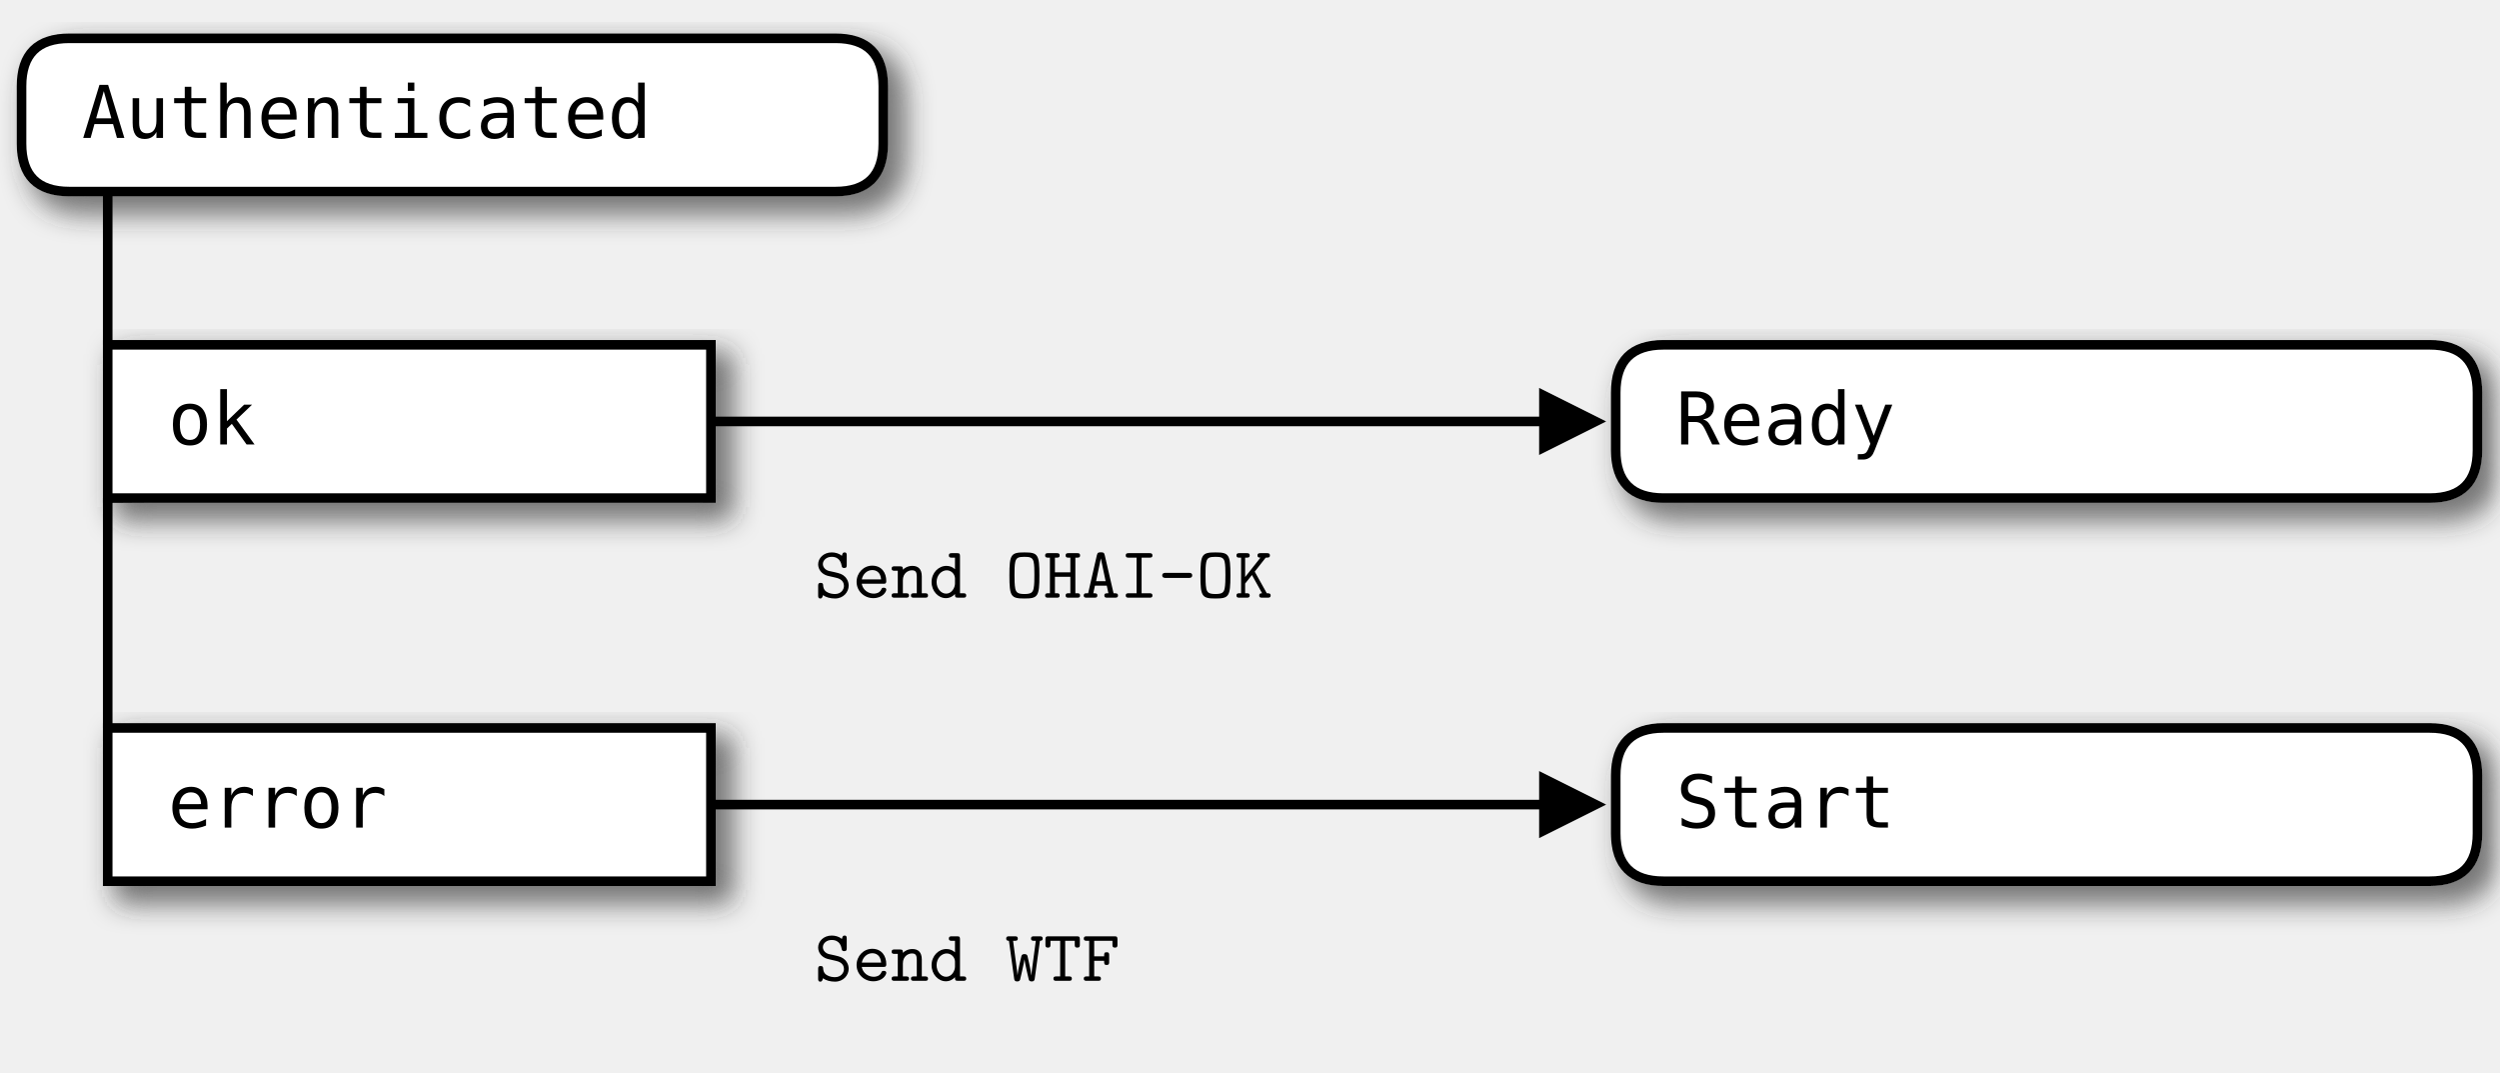
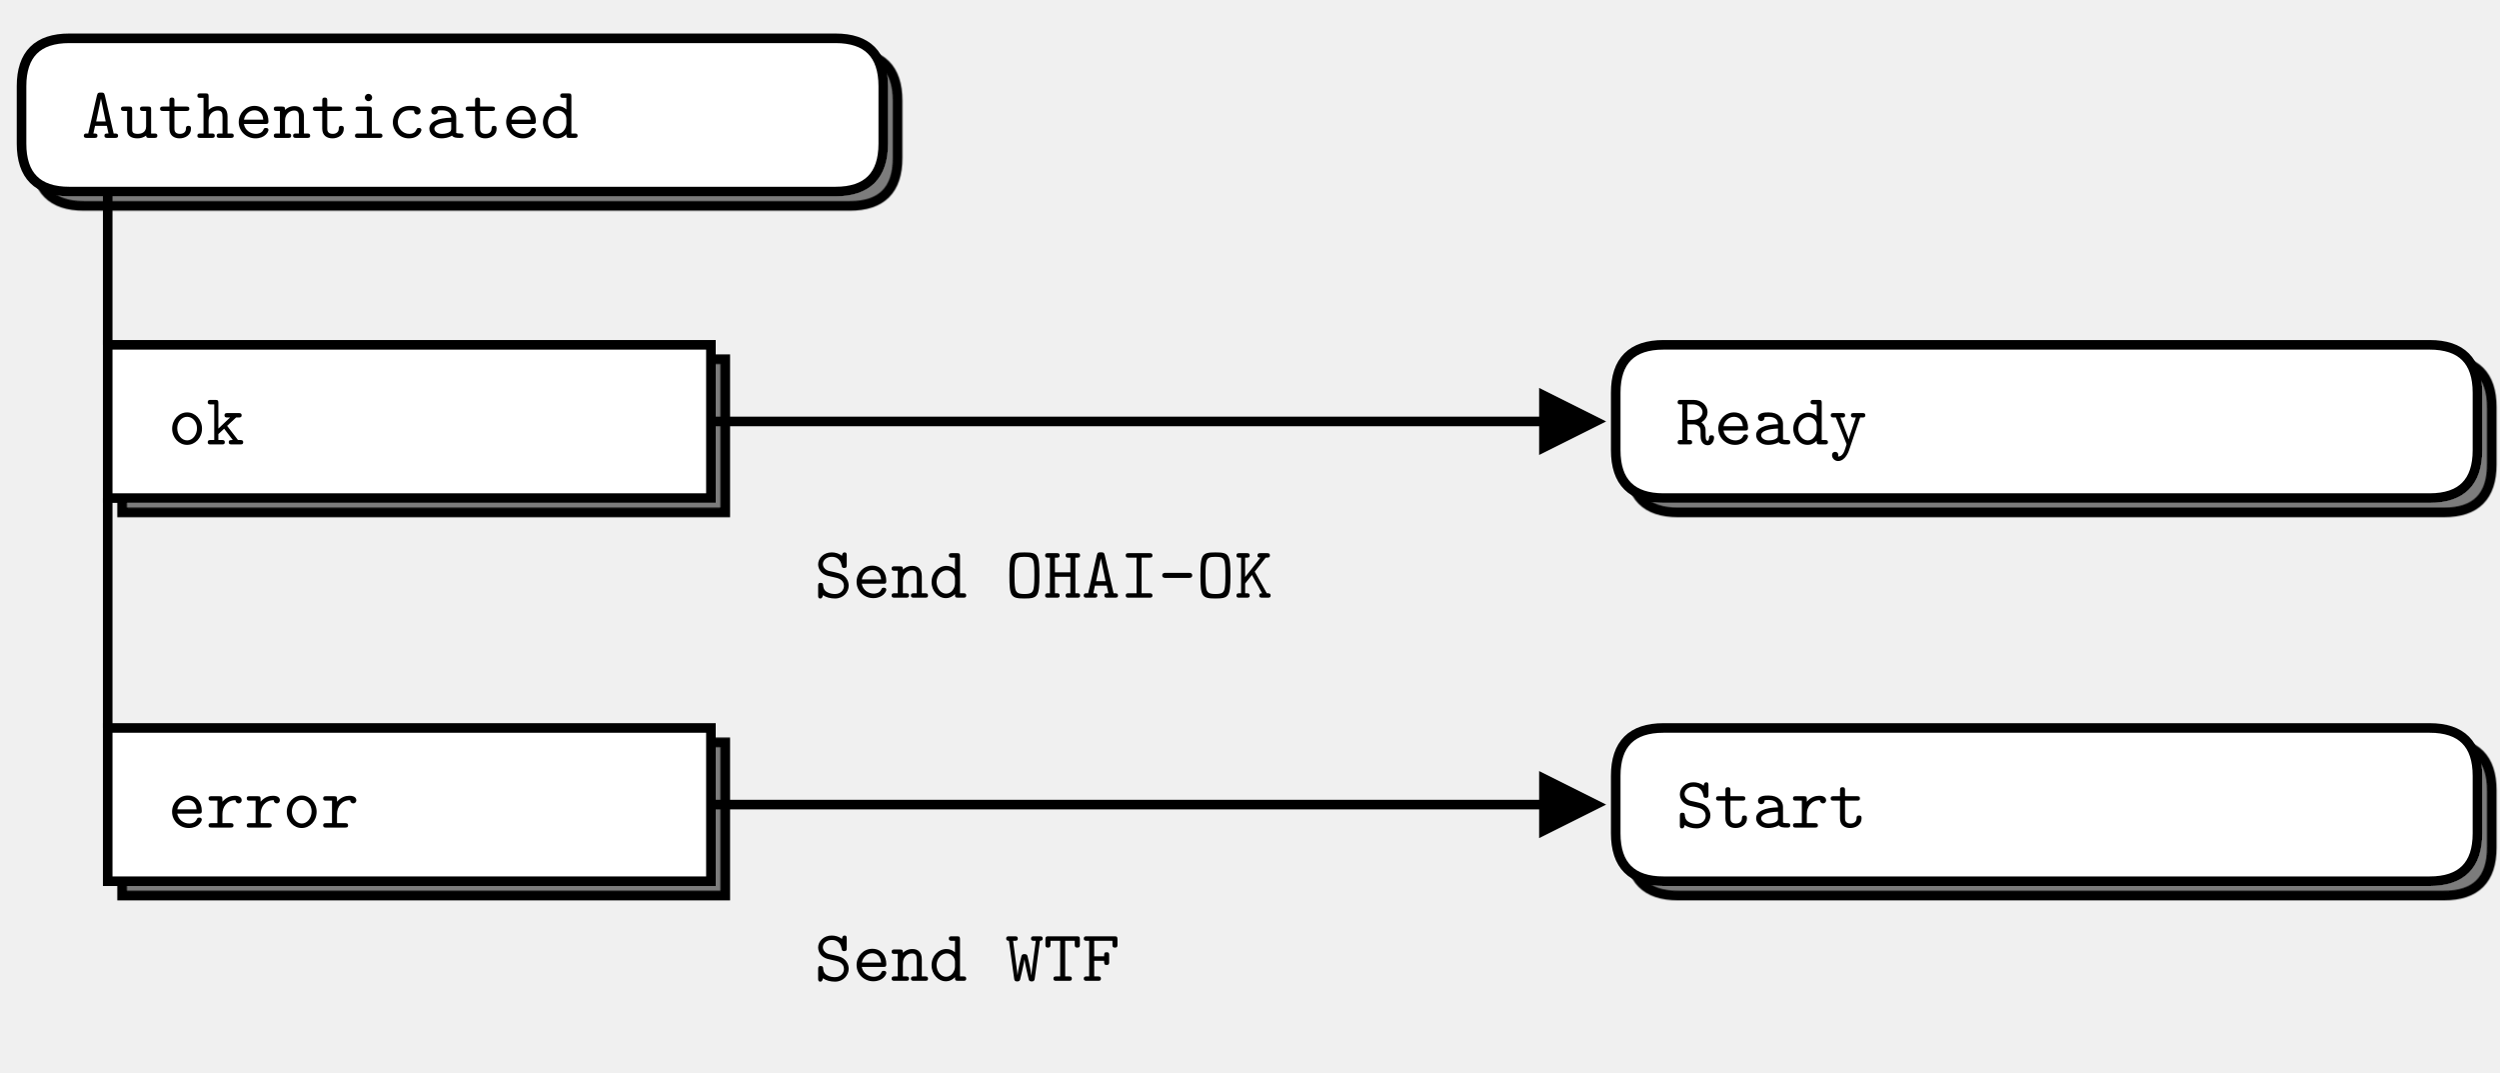
<svg xmlns="http://www.w3.org/2000/svg" width="522px" height="224px" version="1.1">
  <defs>
    <filter id="dsFilter" width="150%" height="150%">
      <feOffset result="offOut" in="SourceGraphic" dx="3" dy="3" />
      <feColorMatrix result="matrixOut" in="offOut" type="matrix" values="0.2 0 0 0 0 0 0.2 0 0 0 0 0 0.2 0 0 0 0 0 1 0" />
-       <feGaussianBlur result="blurOut" in="matrixOut" stdDeviation="3" />
-       <feBlend in="SourceGraphic" in2="blurOut" mode="normal" />
+       <feBlend in="SourceGraphic" in2="matrixOut" mode="normal" />
    </filter>
    <marker id="iPointer" viewBox="0 0 10 10" refX="5" refY="5" markerUnits="strokeWidth" markerWidth="8" markerHeight="7" orient="auto">
      <path d="M 10 0 L 10 10 L 0 5 z" />
    </marker>
    <marker id="Pointer" viewBox="0 0 10 10" refX="5" refY="5" markerUnits="strokeWidth" markerWidth="8" markerHeight="7" orient="auto">
      <path d="M 0 0 L 10 5 L 0 10 z" />
    </marker>
  </defs>
  <g id="boxes" stroke="black" stroke-width="2" fill="none">
    <g id="group0">
      <path id="path0" filter="url(#dsFilter)" fill="#fff" d="M 4.5 18 Q 4.5 8 14.5 8 L 174.5 8 Q 184.5 8 184.5 18 L 184.5 30 Q 184.5 40 174.5 40 L 14.5 40 Q 4.5 40 4.5 30 Z" />
-       <text x="17.1" y="28.8" id="text0" fill="#000" stroke="none" style="font-family:Consolas,Monaco,Anonymous Pro,Anonymous,Bitstream Sans Mono,monospace;font-size:15.2px">Authenticated </text>
+       <text x="17.1" y="28.8" id="text0" fill="#000" stroke="none" style="font-family:LMMono10,monospace;font-size:15.2px">Authenticated </text>
    </g>
    <g id="group5">
      <path id="path5" filter="url(#dsFilter)" fill="#fff" d="M 22.5 72 L 148.5 72 L 148.5 104 L 22.5 104 Z" />
-       <text x="35.1" y="92.8" id="text5" fill="#000" stroke="none" style="font-family:Consolas,Monaco,Anonymous Pro,Anonymous,Bitstream Sans Mono,monospace;font-size:15.2px">ok </text>
+       <text x="35.1" y="92.8" id="text5" fill="#000" stroke="none" style="font-family:LMMono10,monospace;font-size:15.2px">ok </text>
    </g>
    <g id="group7">
      <path id="path7" filter="url(#dsFilter)" fill="#fff" d="M 337.5 82 Q 337.5 72 347.5 72 L 507.5 72 Q 517.5 72 517.5 82 L 517.5 94 Q 517.5 104 507.5 104 L 347.5 104 Q 337.5 104 337.5 94 Z" />
-       <text x="350.1" y="92.8" id="text7" fill="#000" stroke="none" style="font-family:Consolas,Monaco,Anonymous Pro,Anonymous,Bitstream Sans Mono,monospace;font-size:15.2px">Ready </text>
+       <text x="350.1" y="92.8" id="text7" fill="#000" stroke="none" style="font-family:LMMono10,monospace;font-size:15.2px">Ready </text>
    </g>
    <g id="group14">
      <path id="path14" filter="url(#dsFilter)" fill="#fff" d="M 22.5 152 L 148.5 152 L 148.5 184 L 22.5 184 Z" />
-       <text x="35.1" y="172.8" id="text14" fill="#000" stroke="none" style="font-family:Consolas,Monaco,Anonymous Pro,Anonymous,Bitstream Sans Mono,monospace;font-size:15.2px">error </text>
+       <text x="35.1" y="172.8" id="text14" fill="#000" stroke="none" style="font-family:LMMono10,monospace;font-size:15.2px">error </text>
    </g>
    <g id="group16">
      <path id="path16" filter="url(#dsFilter)" fill="#fff" d="M 337.5 162 Q 337.5 152 347.5 152 L 507.5 152 Q 517.5 152 517.5 162 L 517.5 174 Q 517.5 184 507.5 184 L 347.5 184 Q 337.5 184 337.5 174 Z" />
-       <text x="350.1" y="172.8" id="text16" fill="#000" stroke="none" style="font-family:Consolas,Monaco,Anonymous Pro,Anonymous,Bitstream Sans Mono,monospace;font-size:15.2px">Start </text>
+       <text x="350.1" y="172.8" id="text16" fill="#000" stroke="none" style="font-family:LMMono10,monospace;font-size:15.2px">Start </text>
    </g>
  </g>
  <g id="lines" stroke="black" stroke-width="2" fill="none">
    <g id="group53">
      <path id="path53" d="M 22.5 40 L 22.5 72 " />
    </g>
    <g id="group58">
      <path id="path58" d="M 22.5 104 L 22.5 152 " />
    </g>
    <g id="group254">
      <path id="path254" marker-end="url(#Pointer)" d="M 148.5 88 L 328.5 88 " />
    </g>
    <g id="group260">
      <path id="path260" marker-end="url(#Pointer)" d="M 148.5 168 L 328.5 168 " />
    </g>
  </g>
  <g id="text" fill="black" style="font-family:LMMono10,monospace;font-size:15.2px">
    <text x="170.1" y="124.8" id="text3" fill="#000">Send OHAI-OK</text>
    <text x="170.1" y="204.8" id="text6" fill="#000">Send WTF</text>
  </g>
</svg>
